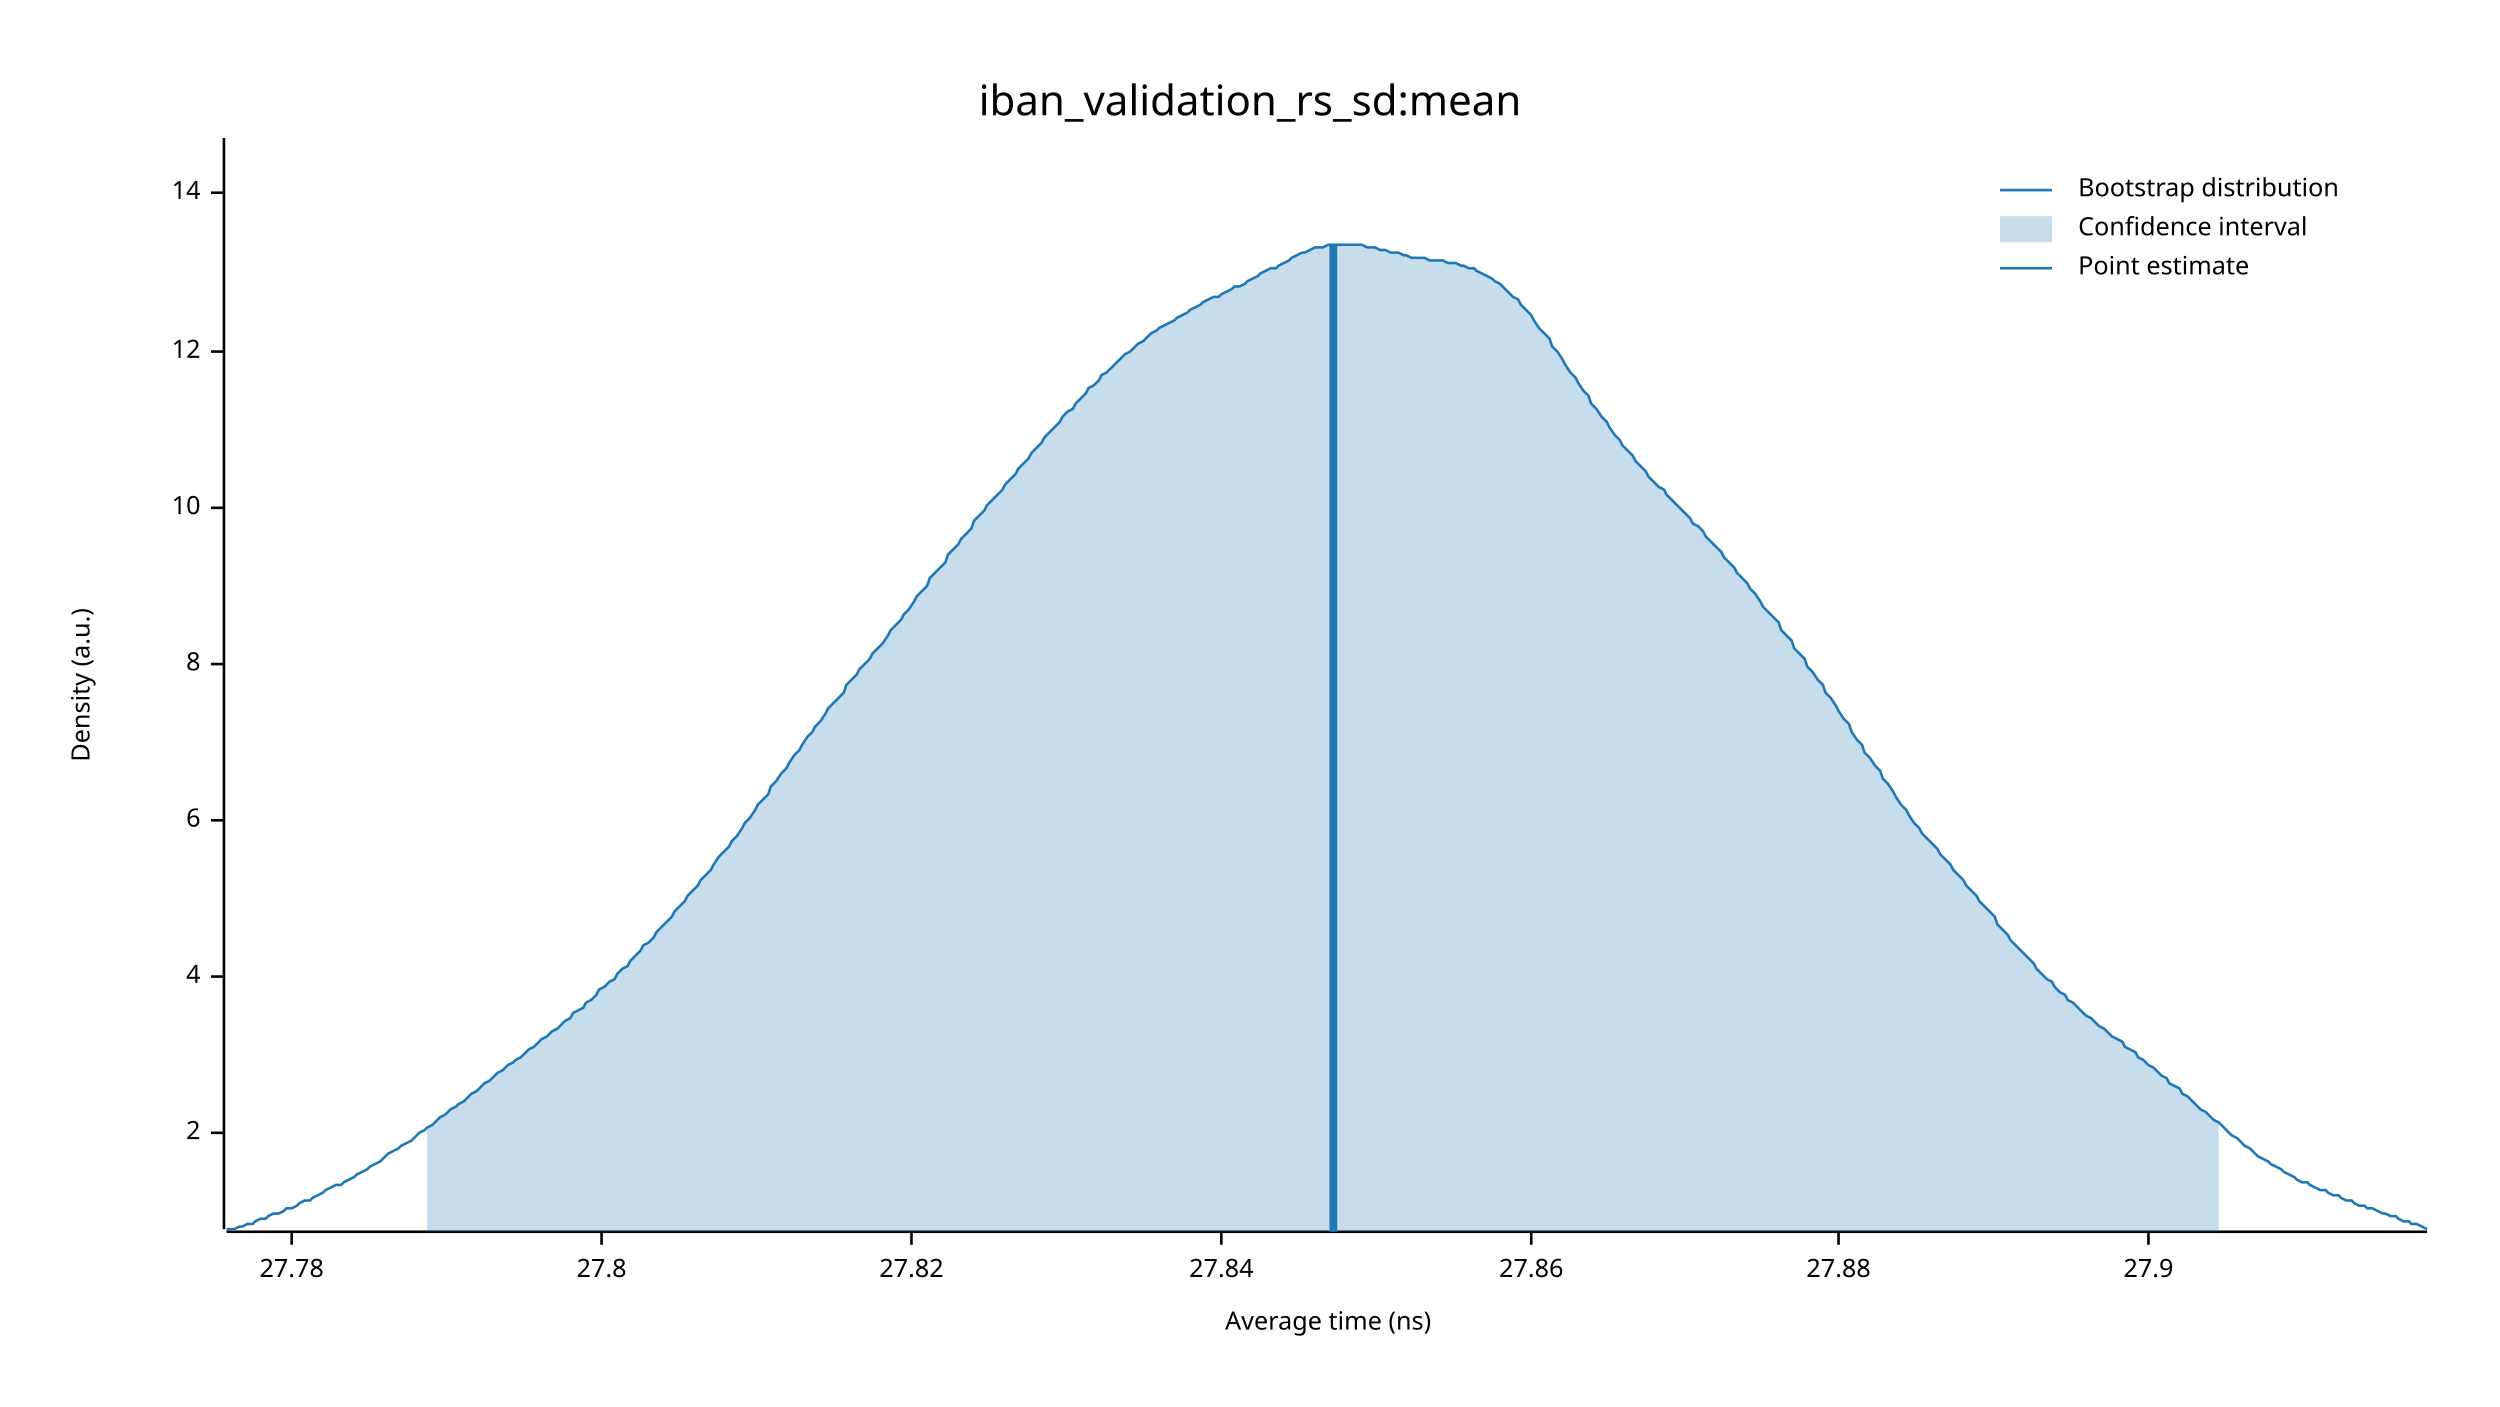
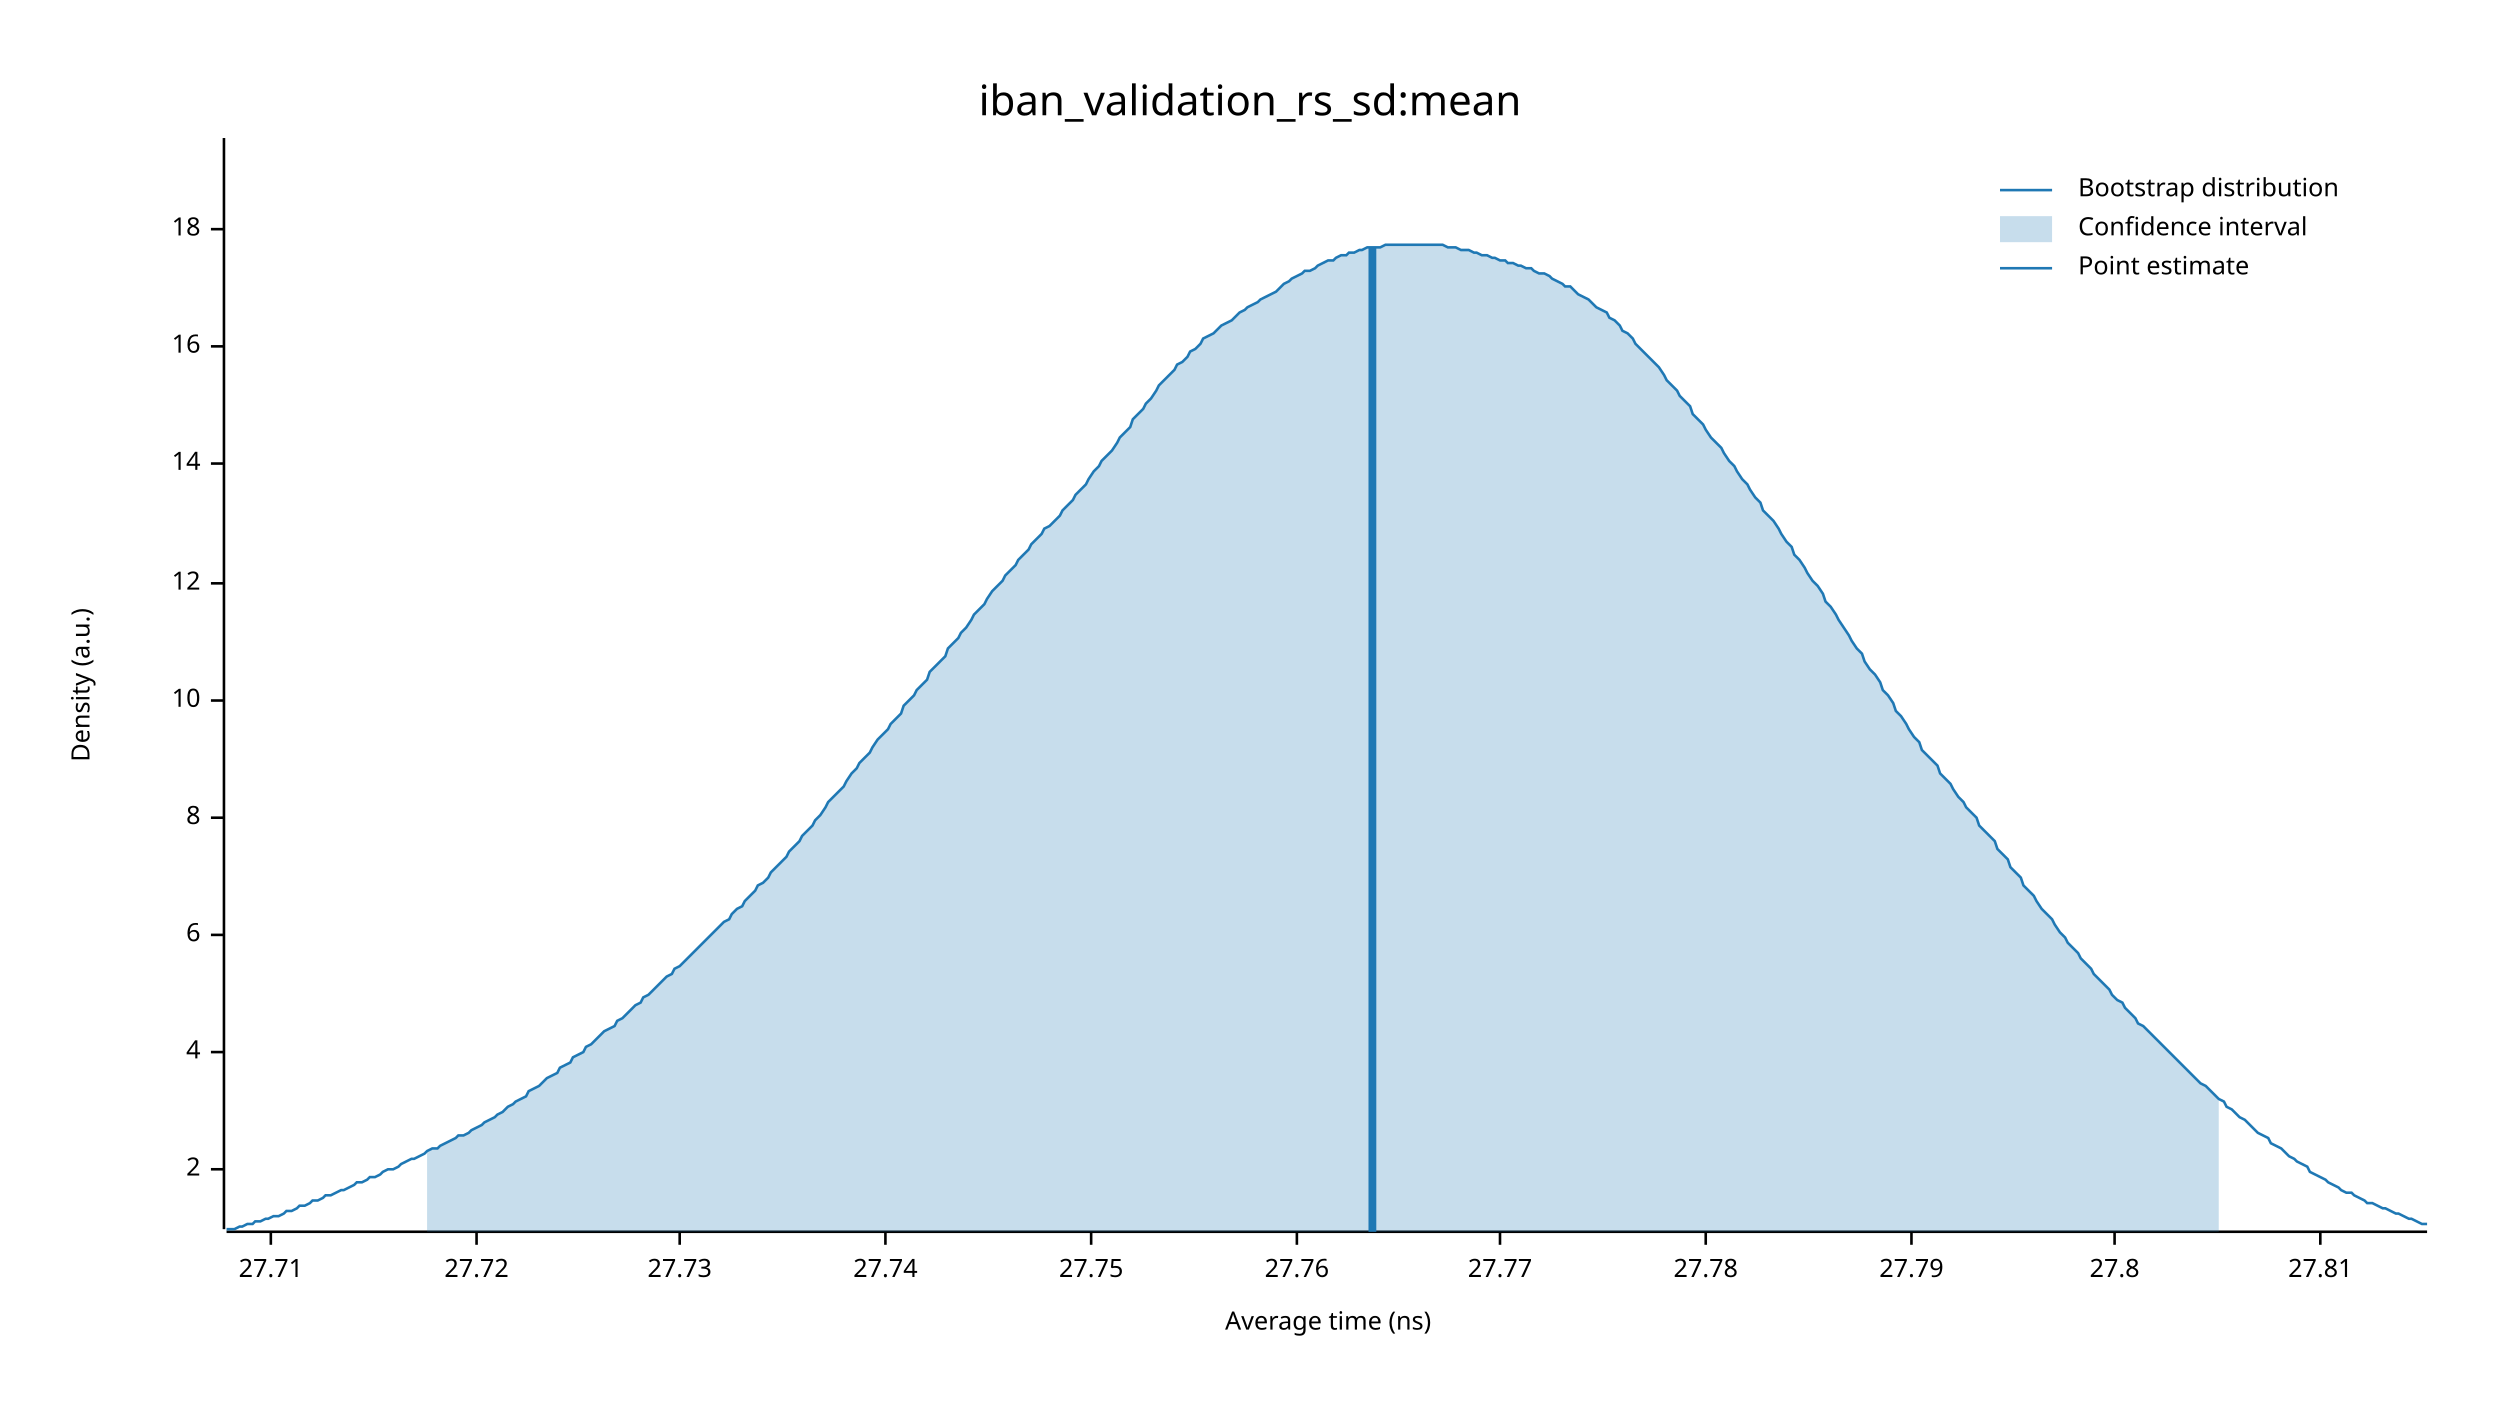
<svg xmlns="http://www.w3.org/2000/svg" width="960" height="540" viewBox="0 0 960 540">
  <text x="480" y="32" dy="0.76em" text-anchor="middle" font-family="sans-serif" font-size="16.129" opacity="1" fill="#000000">
iban_validation_rs_sd:mean
</text>
  <text x="27" y="263" dy="0.76em" text-anchor="middle" font-family="sans-serif" font-size="9.677" opacity="1" fill="#000000" transform="rotate(270, 27, 263)">
Density (a.u.)
</text>
  <text x="510" y="513" dy="-0.5ex" text-anchor="middle" font-family="sans-serif" font-size="9.677" opacity="1" fill="#000000">
Average time (ns)
</text>
  <polyline fill="none" opacity="1" stroke="#000000" stroke-width="1" points="86,53 86,472 " />
-   <text x="77" y="435" dy="0.5ex" text-anchor="end" font-family="sans-serif" font-size="9.677" opacity="1" fill="#000000">
+   <text x="77" y="449" dy="0.5ex" text-anchor="end" font-family="sans-serif" font-size="9.677" opacity="1" fill="#000000">
2
</text>
-   <polyline fill="none" opacity="1" stroke="#000000" stroke-width="1" points="81,435 86,435 " />
-   <text x="77" y="375" dy="0.5ex" text-anchor="end" font-family="sans-serif" font-size="9.677" opacity="1" fill="#000000">
+   <polyline fill="none" opacity="1" stroke="#000000" stroke-width="1" points="81,449 86,449 " />
+   <text x="77" y="404" dy="0.5ex" text-anchor="end" font-family="sans-serif" font-size="9.677" opacity="1" fill="#000000">
4
</text>
-   <polyline fill="none" opacity="1" stroke="#000000" stroke-width="1" points="81,375 86,375 " />
-   <text x="77" y="315" dy="0.5ex" text-anchor="end" font-family="sans-serif" font-size="9.677" opacity="1" fill="#000000">
+   <polyline fill="none" opacity="1" stroke="#000000" stroke-width="1" points="81,404 86,404 " />
+   <text x="77" y="359" dy="0.5ex" text-anchor="end" font-family="sans-serif" font-size="9.677" opacity="1" fill="#000000">
6
</text>
-   <polyline fill="none" opacity="1" stroke="#000000" stroke-width="1" points="81,315 86,315 " />
-   <text x="77" y="255" dy="0.5ex" text-anchor="end" font-family="sans-serif" font-size="9.677" opacity="1" fill="#000000">
+   <polyline fill="none" opacity="1" stroke="#000000" stroke-width="1" points="81,359 86,359 " />
+   <text x="77" y="314" dy="0.5ex" text-anchor="end" font-family="sans-serif" font-size="9.677" opacity="1" fill="#000000">
8
</text>
-   <polyline fill="none" opacity="1" stroke="#000000" stroke-width="1" points="81,255 86,255 " />
-   <text x="77" y="195" dy="0.5ex" text-anchor="end" font-family="sans-serif" font-size="9.677" opacity="1" fill="#000000">
+   <polyline fill="none" opacity="1" stroke="#000000" stroke-width="1" points="81,314 86,314 " />
+   <text x="77" y="269" dy="0.5ex" text-anchor="end" font-family="sans-serif" font-size="9.677" opacity="1" fill="#000000">
10
</text>
-   <polyline fill="none" opacity="1" stroke="#000000" stroke-width="1" points="81,195 86,195 " />
-   <text x="77" y="135" dy="0.5ex" text-anchor="end" font-family="sans-serif" font-size="9.677" opacity="1" fill="#000000">
+   <polyline fill="none" opacity="1" stroke="#000000" stroke-width="1" points="81,269 86,269 " />
+   <text x="77" y="224" dy="0.5ex" text-anchor="end" font-family="sans-serif" font-size="9.677" opacity="1" fill="#000000">
12
</text>
-   <polyline fill="none" opacity="1" stroke="#000000" stroke-width="1" points="81,135 86,135 " />
-   <text x="77" y="74" dy="0.5ex" text-anchor="end" font-family="sans-serif" font-size="9.677" opacity="1" fill="#000000">
+   <polyline fill="none" opacity="1" stroke="#000000" stroke-width="1" points="81,224 86,224 " />
+   <text x="77" y="178" dy="0.5ex" text-anchor="end" font-family="sans-serif" font-size="9.677" opacity="1" fill="#000000">
14
</text>
-   <polyline fill="none" opacity="1" stroke="#000000" stroke-width="1" points="81,74 86,74 " />
+   <polyline fill="none" opacity="1" stroke="#000000" stroke-width="1" points="81,178 86,178 " />
+   <text x="77" y="133" dy="0.5ex" text-anchor="end" font-family="sans-serif" font-size="9.677" opacity="1" fill="#000000">
+ 16
+ </text>
+   <polyline fill="none" opacity="1" stroke="#000000" stroke-width="1" points="81,133 86,133 " />
+   <text x="77" y="88" dy="0.5ex" text-anchor="end" font-family="sans-serif" font-size="9.677" opacity="1" fill="#000000">
+ 18
+ </text>
+   <polyline fill="none" opacity="1" stroke="#000000" stroke-width="1" points="81,88 86,88 " />
  <polyline fill="none" opacity="1" stroke="#000000" stroke-width="1" points="87,473 932,473 " />
-   <text x="112" y="483" dy="0.76em" text-anchor="middle" font-family="sans-serif" font-size="9.677" opacity="1" fill="#000000">
+   <text x="104" y="483" dy="0.76em" text-anchor="middle" font-family="sans-serif" font-size="9.677" opacity="1" fill="#000000">
+ 27.71
+ </text>
+   <polyline fill="none" opacity="1" stroke="#000000" stroke-width="1" points="104,473 104,478 " />
+   <text x="183" y="483" dy="0.76em" text-anchor="middle" font-family="sans-serif" font-size="9.677" opacity="1" fill="#000000">
+ 27.72
+ </text>
+   <polyline fill="none" opacity="1" stroke="#000000" stroke-width="1" points="183,473 183,478 " />
+   <text x="261" y="483" dy="0.76em" text-anchor="middle" font-family="sans-serif" font-size="9.677" opacity="1" fill="#000000">
+ 27.73
+ </text>
+   <polyline fill="none" opacity="1" stroke="#000000" stroke-width="1" points="261,473 261,478 " />
+   <text x="340" y="483" dy="0.76em" text-anchor="middle" font-family="sans-serif" font-size="9.677" opacity="1" fill="#000000">
+ 27.74
+ </text>
+   <polyline fill="none" opacity="1" stroke="#000000" stroke-width="1" points="340,473 340,478 " />
+   <text x="419" y="483" dy="0.76em" text-anchor="middle" font-family="sans-serif" font-size="9.677" opacity="1" fill="#000000">
+ 27.75
+ </text>
+   <polyline fill="none" opacity="1" stroke="#000000" stroke-width="1" points="419,473 419,478 " />
+   <text x="498" y="483" dy="0.76em" text-anchor="middle" font-family="sans-serif" font-size="9.677" opacity="1" fill="#000000">
+ 27.76
+ </text>
+   <polyline fill="none" opacity="1" stroke="#000000" stroke-width="1" points="498,473 498,478 " />
+   <text x="576" y="483" dy="0.76em" text-anchor="middle" font-family="sans-serif" font-size="9.677" opacity="1" fill="#000000">
+ 27.77
+ </text>
+   <polyline fill="none" opacity="1" stroke="#000000" stroke-width="1" points="576,473 576,478 " />
+   <text x="655" y="483" dy="0.76em" text-anchor="middle" font-family="sans-serif" font-size="9.677" opacity="1" fill="#000000">
27.78
</text>
-   <polyline fill="none" opacity="1" stroke="#000000" stroke-width="1" points="112,473 112,478 " />
-   <text x="231" y="483" dy="0.76em" text-anchor="middle" font-family="sans-serif" font-size="9.677" opacity="1" fill="#000000">
+   <polyline fill="none" opacity="1" stroke="#000000" stroke-width="1" points="655,473 655,478 " />
+   <text x="734" y="483" dy="0.76em" text-anchor="middle" font-family="sans-serif" font-size="9.677" opacity="1" fill="#000000">
+ 27.79
+ </text>
+   <polyline fill="none" opacity="1" stroke="#000000" stroke-width="1" points="734,473 734,478 " />
+   <text x="812" y="483" dy="0.76em" text-anchor="middle" font-family="sans-serif" font-size="9.677" opacity="1" fill="#000000">
27.8
</text>
-   <polyline fill="none" opacity="1" stroke="#000000" stroke-width="1" points="231,473 231,478 " />
-   <text x="350" y="483" dy="0.76em" text-anchor="middle" font-family="sans-serif" font-size="9.677" opacity="1" fill="#000000">
- 27.82
+   <polyline fill="none" opacity="1" stroke="#000000" stroke-width="1" points="812,473 812,478 " />
+   <text x="891" y="483" dy="0.76em" text-anchor="middle" font-family="sans-serif" font-size="9.677" opacity="1" fill="#000000">
+ 27.81
</text>
-   <polyline fill="none" opacity="1" stroke="#000000" stroke-width="1" points="350,473 350,478 " />
-   <text x="469" y="483" dy="0.76em" text-anchor="middle" font-family="sans-serif" font-size="9.677" opacity="1" fill="#000000">
- 27.84
- </text>
-   <polyline fill="none" opacity="1" stroke="#000000" stroke-width="1" points="469,473 469,478 " />
-   <text x="588" y="483" dy="0.76em" text-anchor="middle" font-family="sans-serif" font-size="9.677" opacity="1" fill="#000000">
- 27.86
- </text>
-   <polyline fill="none" opacity="1" stroke="#000000" stroke-width="1" points="588,473 588,478 " />
-   <text x="706" y="483" dy="0.76em" text-anchor="middle" font-family="sans-serif" font-size="9.677" opacity="1" fill="#000000">
- 27.88
- </text>
-   <polyline fill="none" opacity="1" stroke="#000000" stroke-width="1" points="706,473 706,478 " />
-   <text x="825" y="483" dy="0.76em" text-anchor="middle" font-family="sans-serif" font-size="9.677" opacity="1" fill="#000000">
- 27.9
- </text>
-   <polyline fill="none" opacity="1" stroke="#000000" stroke-width="1" points="825,473 825,478 " />
-   <polyline fill="none" opacity="1" stroke="#1F78B4" stroke-width="1" points="87,472 88,472 90,472 92,471 93,471 95,470 97,470 98,469 100,468 102,468 103,467 105,466 107,466 109,465 110,464 112,464 114,463 115,462 117,461 119,461 120,460 122,459 124,458 125,457 127,456 129,455 131,455 132,454 134,453 136,452 137,451 139,450 141,449 142,448 144,447 146,446 147,445 149,443 151,442 153,441 154,440 156,439 158,438 159,437 161,435 163,434 164,433 166,432 168,430 169,429 171,428 173,426 175,425 176,424 178,423 180,421 181,420 183,419 185,417 186,416 188,415 190,413 191,412 193,411 195,409 197,408 198,407 200,406 202,404 203,403 205,402 207,400 208,399 210,398 212,396 214,395 215,394 217,392 219,391 220,389 222,388 224,387 225,385 227,384 229,382 230,380 232,379 234,377 236,376 237,374 239,372 241,371 242,369 244,367 246,365 247,363 249,362 251,360 252,358 254,356 256,354 258,352 259,350 261,348 263,346 264,344 266,342 268,340 269,338 271,336 273,334 274,332 276,329 278,327 280,325 281,323 283,321 285,318 286,316 288,314 290,311 291,309 293,307 295,305 296,302 298,300 300,297 302,295 303,293 305,290 307,288 308,286 310,283 312,281 313,279 315,277 317,274 318,272 320,270 322,268 324,266 325,263 327,261 329,259 330,257 332,255 334,253 335,251 337,249 339,247 341,244 342,242 344,240 346,238 347,236 349,234 351,231 352,229 354,227 356,225 357,222 359,220 361,218 363,216 364,213 366,211 368,209 369,207 371,205 373,203 374,200 376,198 378,196 379,194 381,192 383,190 385,188 386,186 388,184 390,182 391,180 393,178 395,176 396,174 398,172 400,170 401,168 403,166 405,164 407,162 408,160 410,158 412,157 413,155 415,153 417,151 418,149 420,148 422,146 423,144 425,143 427,141 429,139 430,138 432,136 434,135 435,134 437,132 439,131 440,130 442,128 444,127 445,126 447,125 449,124 451,123 452,122 454,121 456,120 457,119 459,118 461,117 462,116 464,115 466,114 468,114 469,113 471,112 473,111 474,110 476,110 478,109 479,108 481,107 483,106 484,105 486,104 488,103 490,103 491,102 493,101 495,100 496,99 498,98 500,97 501,97 503,96 505,95 506,95 508,95 510,94 512,94 513,94 515,94 517,94 518,94 520,94 522,94 523,94 525,95 527,95 528,95 530,96 532,96 534,97 535,97 537,97 539,98 540,98 542,99 544,99 545,99 547,99 549,100 550,100 552,100 554,100 556,101 557,101 559,101 561,102 562,102 564,103 566,103 567,104 569,105 571,106 573,107 574,108 576,109 578,111 579,112 581,114 583,115 584,117 586,119 588,121 589,123 591,126 593,128 595,130 596,133 598,135 600,138 601,140 603,143 605,145 606,147 608,150 610,152 611,155 613,157 615,160 617,162 618,164 620,167 622,169 623,171 625,173 627,175 628,177 630,179 632,181 633,183 635,185 637,187 639,188 640,190 642,192 644,194 645,195 647,197 649,199 650,201 652,202 654,204 655,206 657,208 659,210 661,212 662,214 664,216 666,218 667,220 669,222 671,224 672,226 674,228 676,231 677,233 679,235 681,237 683,239 684,242 686,244 688,246 689,249 691,251 693,253 694,256 696,258 698,261 700,263 701,266 703,268 705,271 706,273 708,276 710,278 711,281 713,284 715,286 716,289 718,291 720,294 722,296 723,299 725,301 727,304 728,306 730,309 732,311 733,313 735,316 737,318 738,320 740,322 742,324 744,326 745,328 747,330 749,332 750,334 752,336 754,338 755,340 757,342 759,344 760,346 762,348 764,350 766,352 767,355 769,357 771,359 772,361 774,363 776,365 777,366 779,368 781,370 782,372 784,374 786,376 788,377 789,379 791,381 793,382 794,384 796,385 798,387 799,388 801,390 803,391 804,392 806,394 808,395 810,397 811,398 813,399 815,400 816,402 818,403 820,404 821,406 823,407 825,409 827,410 828,411 830,413 832,414 833,416 835,417 837,418 838,420 840,421 842,423 843,424 845,426 847,427 849,429 850,430 852,431 854,433 855,434 857,436 859,437 860,438 862,440 864,441 865,442 867,444 869,445 871,446 872,447 874,448 876,449 877,450 879,451 881,452 882,453 884,454 886,454 887,455 889,456 891,457 893,457 894,458 896,459 898,459 899,460 901,461 903,461 904,462 906,463 908,463 909,464 911,464 913,465 915,466 916,466 918,467 920,467 921,468 923,469 925,469 926,470 928,470 930,471 932,472 " />
-   <polygon opacity="0.25" fill="#1F78B4" points="164,433 166,432 168,430 169,429 171,428 173,426 175,425 176,424 178,423 180,421 181,420 183,419 185,417 186,416 188,415 190,413 191,412 193,411 195,409 197,408 198,407 200,406 202,404 203,403 205,402 207,400 208,399 210,398 212,396 214,395 215,394 217,392 219,391 220,389 222,388 224,387 225,385 227,384 229,382 230,380 232,379 234,377 236,376 237,374 239,372 241,371 242,369 244,367 246,365 247,363 249,362 251,360 252,358 254,356 256,354 258,352 259,350 261,348 263,346 264,344 266,342 268,340 269,338 271,336 273,334 274,332 276,329 278,327 280,325 281,323 283,321 285,318 286,316 288,314 290,311 291,309 293,307 295,305 296,302 298,300 300,297 302,295 303,293 305,290 307,288 308,286 310,283 312,281 313,279 315,277 317,274 318,272 320,270 322,268 324,266 325,263 327,261 329,259 330,257 332,255 334,253 335,251 337,249 339,247 341,244 342,242 344,240 346,238 347,236 349,234 351,231 352,229 354,227 356,225 357,222 359,220 361,218 363,216 364,213 366,211 368,209 369,207 371,205 373,203 374,200 376,198 378,196 379,194 381,192 383,190 385,188 386,186 388,184 390,182 391,180 393,178 395,176 396,174 398,172 400,170 401,168 403,166 405,164 407,162 408,160 410,158 412,157 413,155 415,153 417,151 418,149 420,148 422,146 423,144 425,143 427,141 429,139 430,138 432,136 434,135 435,134 437,132 439,131 440,130 442,128 444,127 445,126 447,125 449,124 451,123 452,122 454,121 456,120 457,119 459,118 461,117 462,116 464,115 466,114 468,114 469,113 471,112 473,111 474,110 476,110 478,109 479,108 481,107 483,106 484,105 486,104 488,103 490,103 491,102 493,101 495,100 496,99 498,98 500,97 501,97 503,96 505,95 506,95 508,95 510,94 512,94 513,94 515,94 517,94 518,94 520,94 522,94 523,94 525,95 527,95 528,95 530,96 532,96 534,97 535,97 537,97 539,98 540,98 542,99 544,99 545,99 547,99 549,100 550,100 552,100 554,100 556,101 557,101 559,101 561,102 562,102 564,103 566,103 567,104 569,105 571,106 573,107 574,108 576,109 578,111 579,112 581,114 583,115 584,117 586,119 588,121 589,123 591,126 593,128 595,130 596,133 598,135 600,138 601,140 603,143 605,145 606,147 608,150 610,152 611,155 613,157 615,160 617,162 618,164 620,167 622,169 623,171 625,173 627,175 628,177 630,179 632,181 633,183 635,185 637,187 639,188 640,190 642,192 644,194 645,195 647,197 649,199 650,201 652,202 654,204 655,206 657,208 659,210 661,212 662,214 664,216 666,218 667,220 669,222 671,224 672,226 674,228 676,231 677,233 679,235 681,237 683,239 684,242 686,244 688,246 689,249 691,251 693,253 694,256 696,258 698,261 700,263 701,266 703,268 705,271 706,273 708,276 710,278 711,281 713,284 715,286 716,289 718,291 720,294 722,296 723,299 725,301 727,304 728,306 730,309 732,311 733,313 735,316 737,318 738,320 740,322 742,324 744,326 745,328 747,330 749,332 750,334 752,336 754,338 755,340 757,342 759,344 760,346 762,348 764,350 766,352 767,355 769,357 771,359 772,361 774,363 776,365 777,366 779,368 781,370 782,372 784,374 786,376 788,377 789,379 791,381 793,382 794,384 796,385 798,387 799,388 801,390 803,391 804,392 806,394 808,395 810,397 811,398 813,399 815,400 816,402 818,403 820,404 821,406 823,407 825,409 827,410 828,411 830,413 832,414 833,416 835,417 837,418 838,420 840,421 842,423 843,424 845,426 847,427 849,429 850,430 852,431 852,473 164,473 " />
-   <polyline fill="none" opacity="1" stroke="#1F78B4" stroke-width="3" points="512,473 512,94 " />
+   <polyline fill="none" opacity="1" stroke="#000000" stroke-width="1" points="891,473 891,478 " />
+   <polyline fill="none" opacity="1" stroke="#1F78B4" stroke-width="1" points="87,472 88,472 90,472 92,471 93,471 95,470 97,470 98,469 100,469 102,468 103,468 105,467 107,467 109,466 110,465 112,465 114,464 115,463 117,463 119,462 120,461 122,461 124,460 125,459 127,459 129,458 131,457 132,457 134,456 136,455 137,454 139,454 141,453 142,452 144,452 146,451 147,450 149,449 151,449 153,448 154,447 156,446 158,445 159,445 161,444 163,443 164,442 166,441 168,441 169,440 171,439 173,438 175,437 176,436 178,436 180,435 181,434 183,433 185,432 186,431 188,430 190,429 191,428 193,427 195,425 197,424 198,423 200,422 202,421 203,419 205,418 207,417 208,416 210,414 212,413 214,412 215,410 217,409 219,408 220,406 222,405 224,404 225,402 227,401 229,399 230,398 232,396 234,395 236,394 237,392 239,391 241,389 242,388 244,386 246,385 247,383 249,382 251,380 252,379 254,377 256,375 258,374 259,372 261,371 263,369 264,368 266,366 268,364 269,363 271,361 273,359 274,358 276,356 278,354 280,353 281,351 283,349 285,348 286,346 288,344 290,342 291,340 293,339 295,337 296,335 298,333 300,331 302,329 303,327 305,325 307,323 308,321 310,319 312,317 313,315 315,313 317,310 318,308 320,306 322,304 324,302 325,300 327,297 329,295 330,293 332,291 334,289 335,287 337,284 339,282 341,280 342,278 344,276 346,274 347,271 349,269 351,267 352,265 354,263 356,261 357,258 359,256 361,254 363,252 364,249 366,247 368,245 369,243 371,241 373,238 374,236 376,234 378,232 379,230 381,227 383,225 385,223 386,221 388,219 390,217 391,215 393,213 395,211 396,209 398,207 400,205 401,203 403,202 405,200 407,198 408,196 410,194 412,192 413,190 415,188 417,186 418,184 420,181 422,179 423,177 425,175 427,173 429,170 430,168 432,166 434,164 435,161 437,159 439,157 440,155 442,153 444,150 445,148 447,146 449,144 451,142 452,140 454,139 456,137 457,135 459,134 461,132 462,130 464,129 466,128 468,126 469,125 471,124 473,123 474,122 476,120 478,119 479,118 481,117 483,116 484,115 486,114 488,113 490,112 491,111 493,109 495,108 496,107 498,106 500,105 501,104 503,104 505,103 506,102 508,101 510,100 512,100 513,99 515,98 517,98 518,97 520,97 522,96 523,96 525,95 527,95 528,95 530,95 532,94 534,94 535,94 537,94 539,94 540,94 542,94 544,94 545,94 547,94 549,94 550,94 552,94 554,94 556,95 557,95 559,95 561,96 562,96 564,96 566,97 567,97 569,98 571,98 573,99 574,99 576,100 578,100 579,101 581,101 583,102 584,102 586,103 588,103 589,104 591,105 593,105 595,106 596,107 598,108 600,109 601,110 603,110 605,112 606,113 608,114 610,115 611,116 613,118 615,119 617,120 618,122 620,123 622,125 623,127 625,128 627,130 628,132 630,134 632,136 633,137 635,139 637,141 639,144 640,146 642,148 644,150 645,152 647,154 649,156 650,159 652,161 654,163 655,165 657,168 659,170 661,172 662,174 664,177 666,179 667,181 669,184 671,186 672,188 674,191 676,193 677,196 679,198 681,200 683,203 684,205 686,208 688,210 689,213 691,215 693,218 694,220 696,223 698,225 700,228 701,231 703,233 705,236 706,238 708,241 710,244 711,246 713,249 715,251 716,254 718,257 720,259 722,262 723,265 725,267 727,270 728,273 730,275 732,278 733,280 735,283 737,285 738,288 740,290 742,292 744,294 745,297 747,299 749,301 750,303 752,306 754,308 755,310 757,312 759,314 760,317 762,319 764,321 766,323 767,326 769,328 771,330 772,333 774,335 776,337 777,340 779,342 781,344 782,346 784,349 786,351 788,353 789,355 791,358 793,360 794,362 796,364 798,366 799,368 801,370 803,372 804,374 806,376 808,378 810,380 811,382 813,384 815,385 816,387 818,389 820,391 821,393 823,394 825,396 827,398 828,399 830,401 832,403 833,404 835,406 837,408 838,409 840,411 842,413 843,414 845,416 847,417 849,419 850,420 852,422 854,423 855,425 857,426 859,428 860,429 862,430 864,432 865,433 867,435 869,436 871,437 872,439 874,440 876,441 877,442 879,444 881,445 882,446 884,447 886,448 887,450 889,451 891,452 893,453 894,454 896,455 898,456 899,457 901,458 903,458 904,459 906,460 908,461 909,462 911,462 913,463 915,464 916,464 918,465 920,466 921,466 923,467 925,468 926,468 928,469 930,470 932,470 " />
+   <polygon opacity="0.25" fill="#1F78B4" points="164,442 166,441 168,441 169,440 171,439 173,438 175,437 176,436 178,436 180,435 181,434 183,433 185,432 186,431 188,430 190,429 191,428 193,427 195,425 197,424 198,423 200,422 202,421 203,419 205,418 207,417 208,416 210,414 212,413 214,412 215,410 217,409 219,408 220,406 222,405 224,404 225,402 227,401 229,399 230,398 232,396 234,395 236,394 237,392 239,391 241,389 242,388 244,386 246,385 247,383 249,382 251,380 252,379 254,377 256,375 258,374 259,372 261,371 263,369 264,368 266,366 268,364 269,363 271,361 273,359 274,358 276,356 278,354 280,353 281,351 283,349 285,348 286,346 288,344 290,342 291,340 293,339 295,337 296,335 298,333 300,331 302,329 303,327 305,325 307,323 308,321 310,319 312,317 313,315 315,313 317,310 318,308 320,306 322,304 324,302 325,300 327,297 329,295 330,293 332,291 334,289 335,287 337,284 339,282 341,280 342,278 344,276 346,274 347,271 349,269 351,267 352,265 354,263 356,261 357,258 359,256 361,254 363,252 364,249 366,247 368,245 369,243 371,241 373,238 374,236 376,234 378,232 379,230 381,227 383,225 385,223 386,221 388,219 390,217 391,215 393,213 395,211 396,209 398,207 400,205 401,203 403,202 405,200 407,198 408,196 410,194 412,192 413,190 415,188 417,186 418,184 420,181 422,179 423,177 425,175 427,173 429,170 430,168 432,166 434,164 435,161 437,159 439,157 440,155 442,153 444,150 445,148 447,146 449,144 451,142 452,140 454,139 456,137 457,135 459,134 461,132 462,130 464,129 466,128 468,126 469,125 471,124 473,123 474,122 476,120 478,119 479,118 481,117 483,116 484,115 486,114 488,113 490,112 491,111 493,109 495,108 496,107 498,106 500,105 501,104 503,104 505,103 506,102 508,101 510,100 512,100 513,99 515,98 517,98 518,97 520,97 522,96 523,96 525,95 527,95 528,95 530,95 532,94 534,94 535,94 537,94 539,94 540,94 542,94 544,94 545,94 547,94 549,94 550,94 552,94 554,94 556,95 557,95 559,95 561,96 562,96 564,96 566,97 567,97 569,98 571,98 573,99 574,99 576,100 578,100 579,101 581,101 583,102 584,102 586,103 588,103 589,104 591,105 593,105 595,106 596,107 598,108 600,109 601,110 603,110 605,112 606,113 608,114 610,115 611,116 613,118 615,119 617,120 618,122 620,123 622,125 623,127 625,128 627,130 628,132 630,134 632,136 633,137 635,139 637,141 639,144 640,146 642,148 644,150 645,152 647,154 649,156 650,159 652,161 654,163 655,165 657,168 659,170 661,172 662,174 664,177 666,179 667,181 669,184 671,186 672,188 674,191 676,193 677,196 679,198 681,200 683,203 684,205 686,208 688,210 689,213 691,215 693,218 694,220 696,223 698,225 700,228 701,231 703,233 705,236 706,238 708,241 710,244 711,246 713,249 715,251 716,254 718,257 720,259 722,262 723,265 725,267 727,270 728,273 730,275 732,278 733,280 735,283 737,285 738,288 740,290 742,292 744,294 745,297 747,299 749,301 750,303 752,306 754,308 755,310 757,312 759,314 760,317 762,319 764,321 766,323 767,326 769,328 771,330 772,333 774,335 776,337 777,340 779,342 781,344 782,346 784,349 786,351 788,353 789,355 791,358 793,360 794,362 796,364 798,366 799,368 801,370 803,372 804,374 806,376 808,378 810,380 811,382 813,384 815,385 816,387 818,389 820,391 821,393 823,394 825,396 827,398 828,399 830,401 832,403 833,404 835,406 837,408 838,409 840,411 842,413 843,414 845,416 847,417 849,419 850,420 852,422 852,473 164,473 " />
+   <polyline fill="none" opacity="1" stroke="#1F78B4" stroke-width="3" points="527,473 527,95 " />
  <text x="798" y="68" dy="0.76em" text-anchor="start" font-family="sans-serif" font-size="9.677" opacity="1" fill="#000000">
Bootstrap distribution
</text>
  <text x="798" y="83" dy="0.76em" text-anchor="start" font-family="sans-serif" font-size="9.677" opacity="1" fill="#000000">
Confidence interval
</text>
  <text x="798" y="98" dy="0.76em" text-anchor="start" font-family="sans-serif" font-size="9.677" opacity="1" fill="#000000">
Point estimate
</text>
  <polyline fill="none" opacity="1" stroke="#1F78B4" stroke-width="1" points="768,73 788,73 " />
  <rect x="768" y="83" width="20" height="10" opacity="0.25" fill="#1F78B4" stroke="none" />
  <polyline fill="none" opacity="1" stroke="#1F78B4" stroke-width="1" points="768,103 788,103 " />
</svg>
